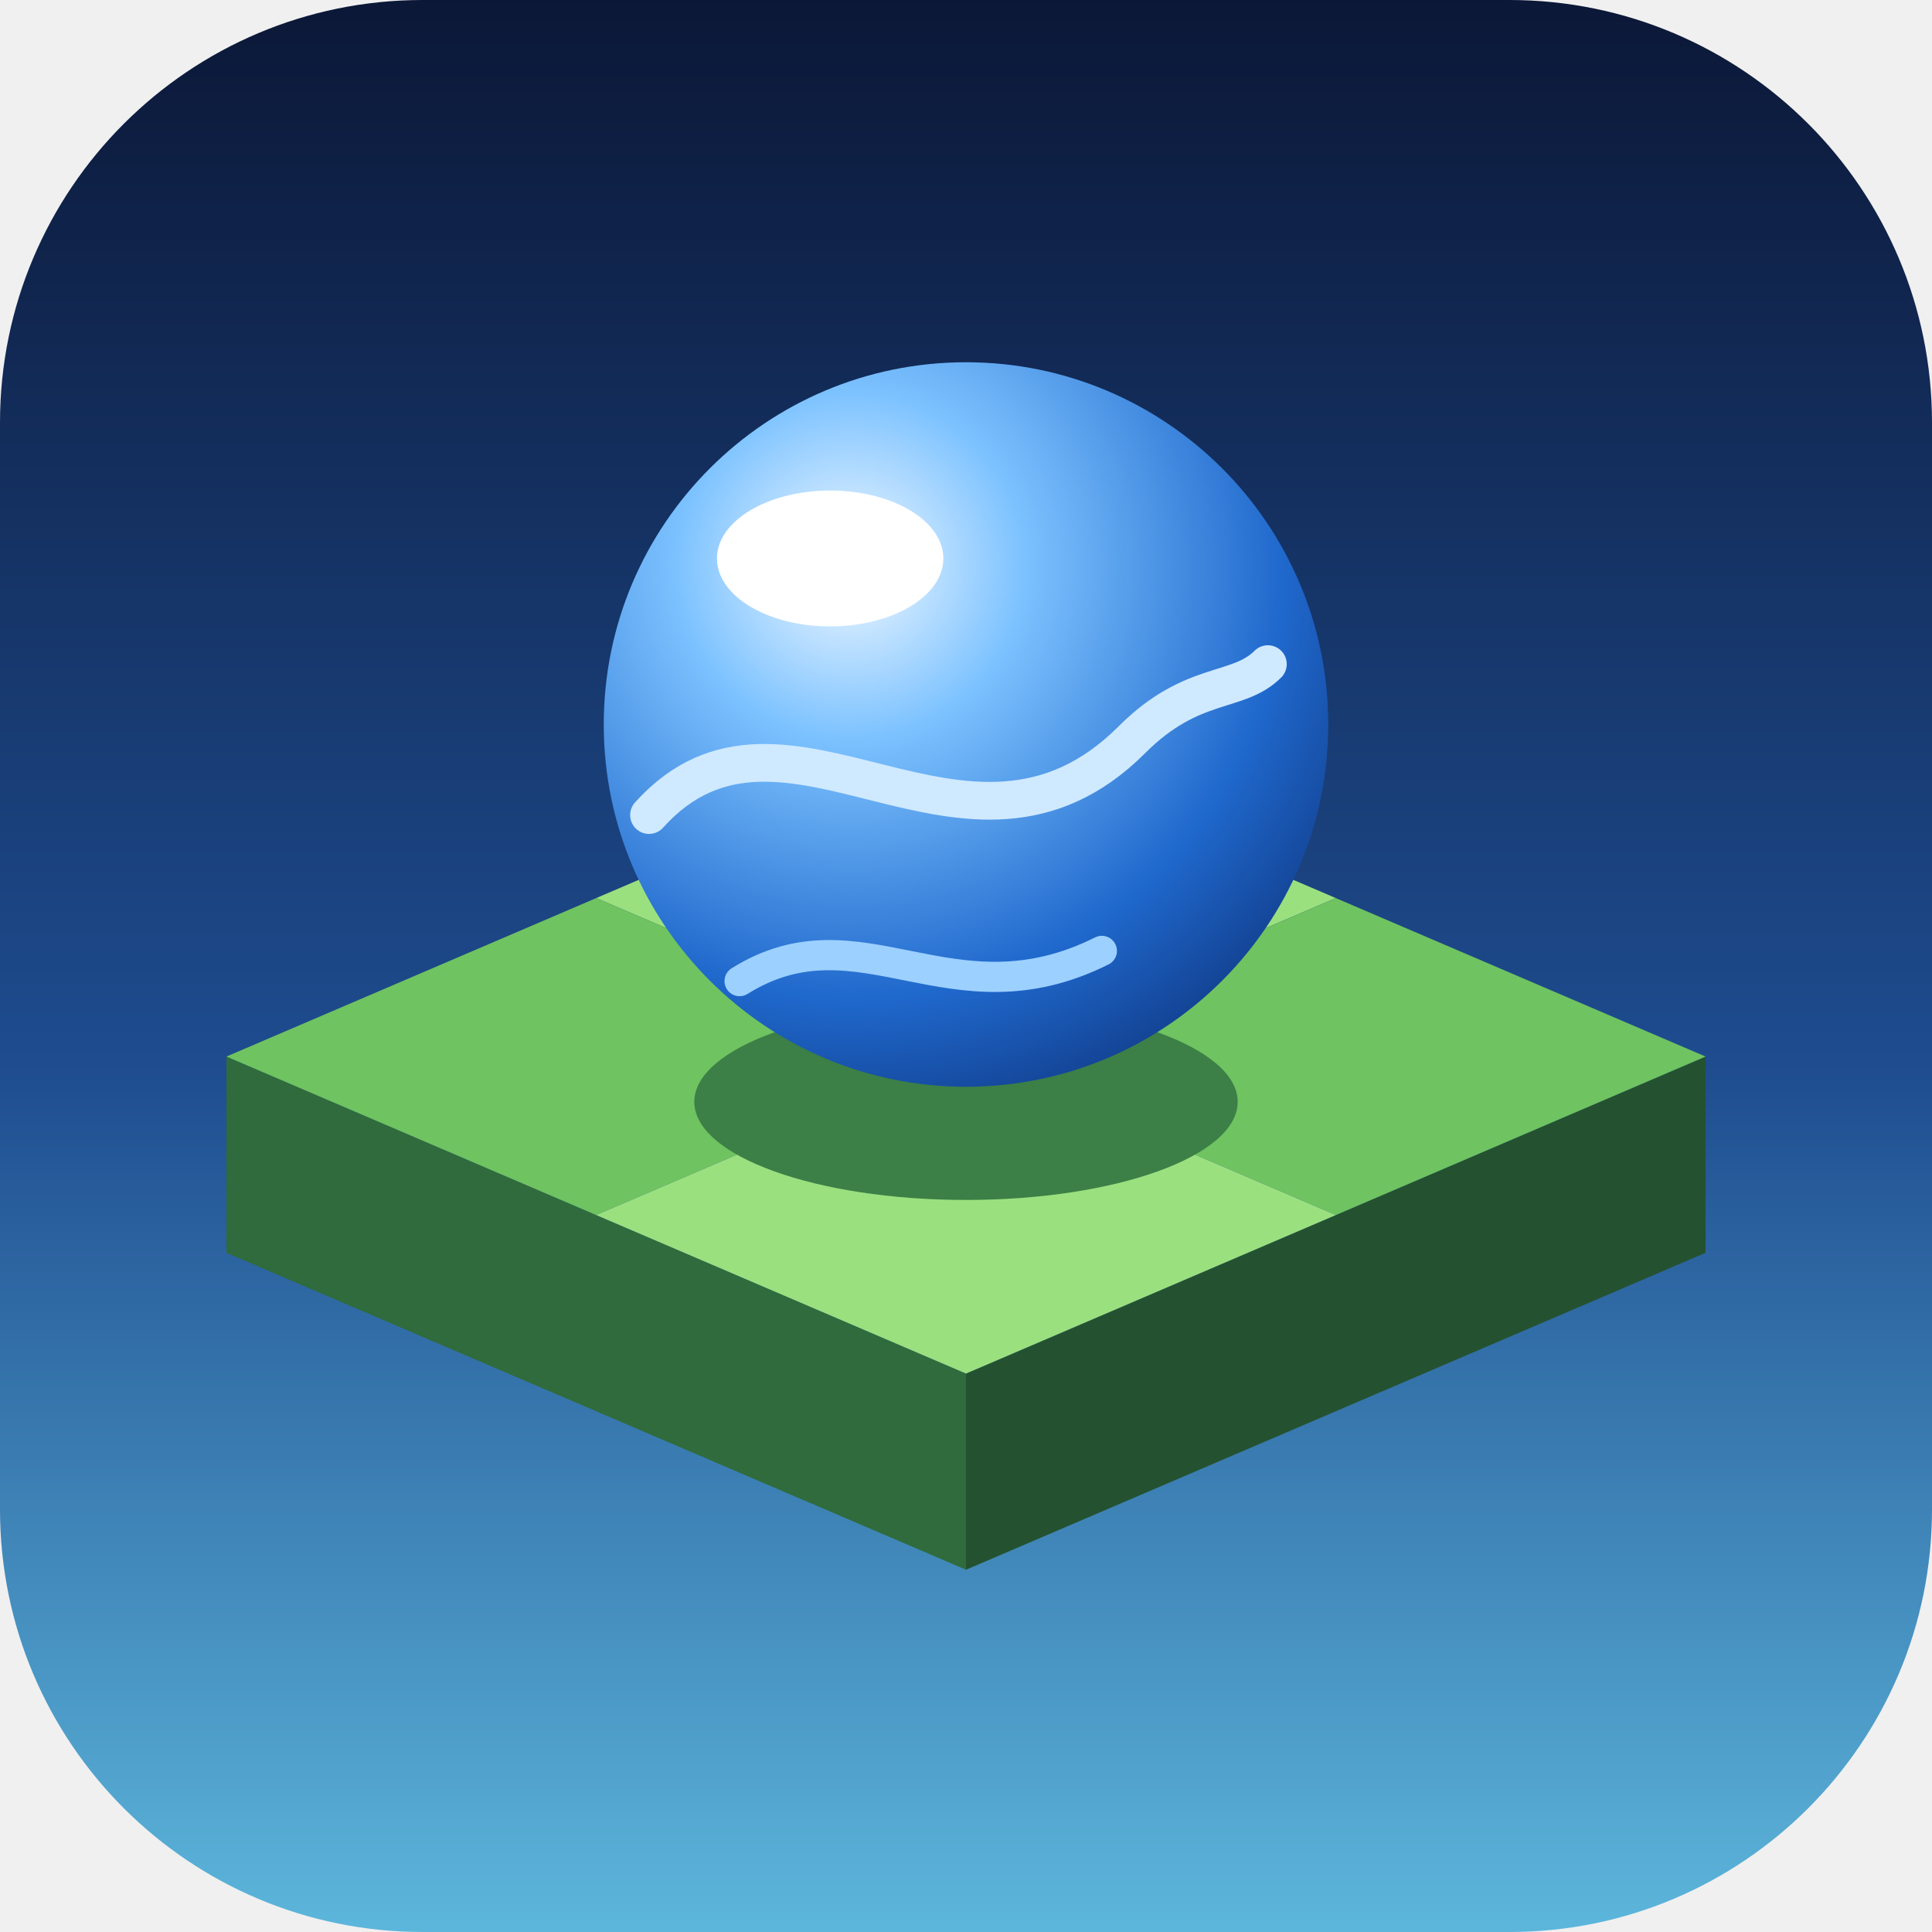
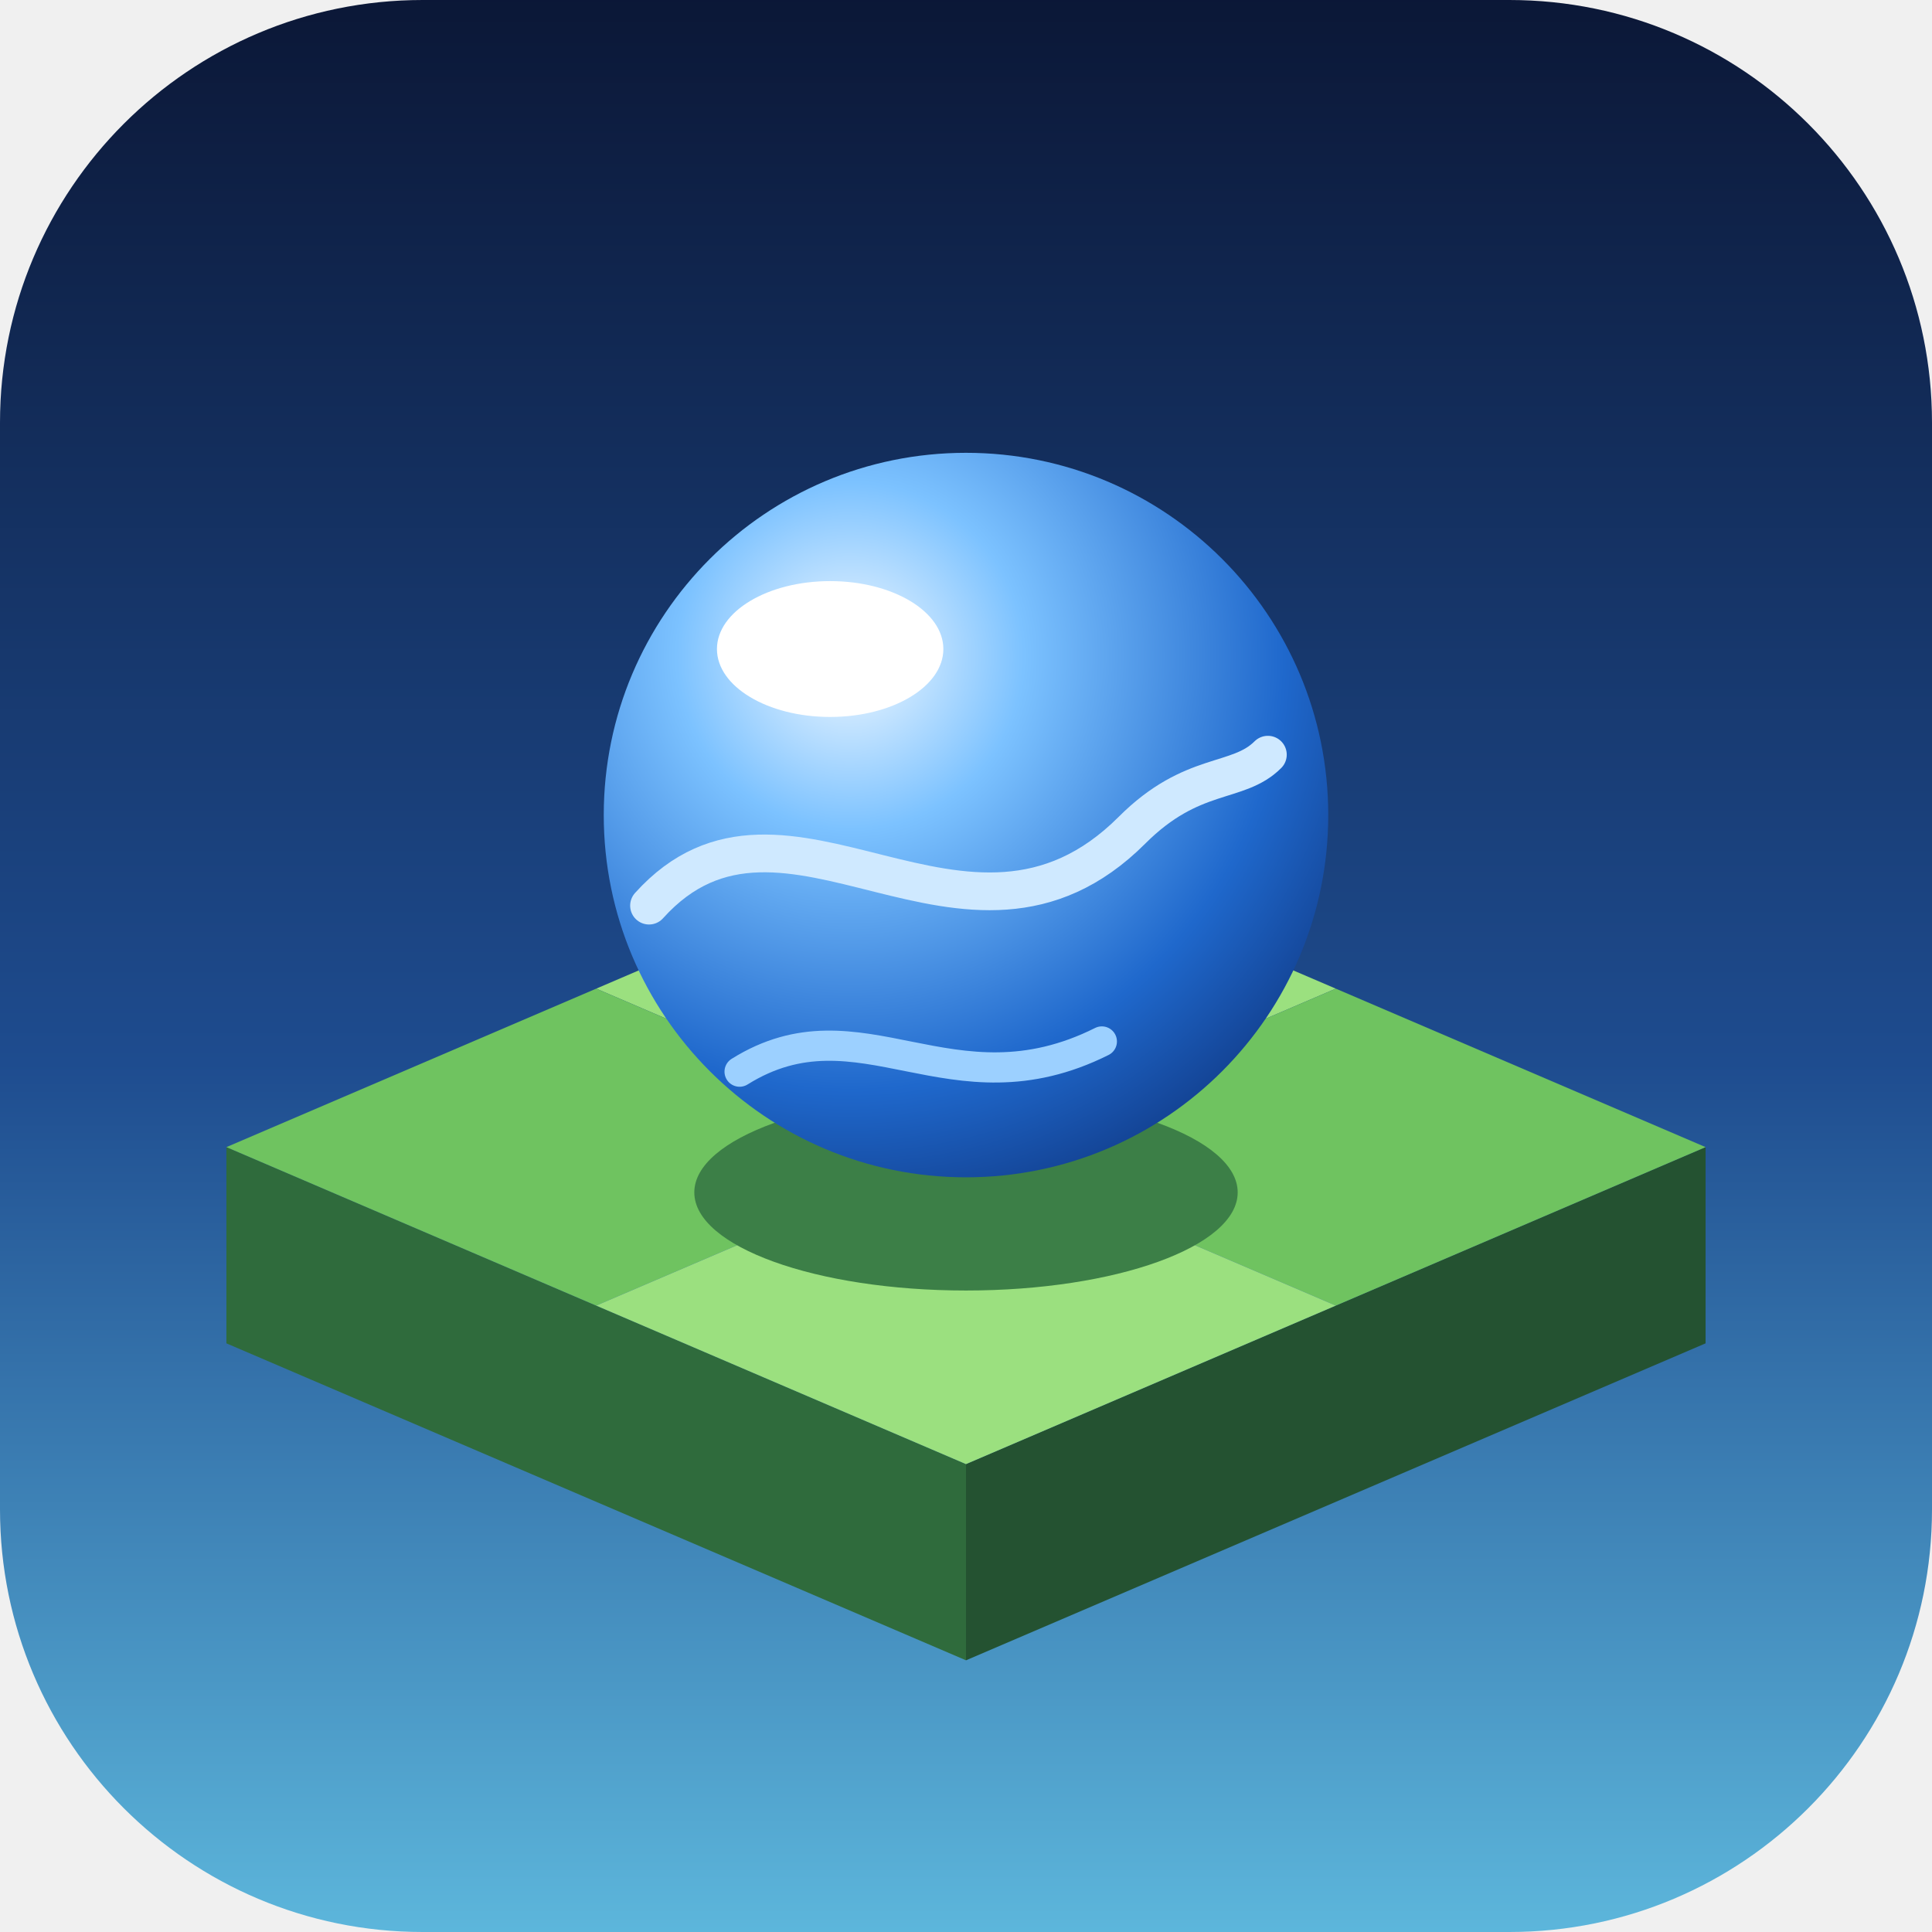
<svg xmlns="http://www.w3.org/2000/svg" viewBox="0 0 256 256" width="256" height="256">
  <defs>
    <linearGradient id="sky" x1="0" y1="0" x2="0" y2="1">
      <stop offset="0" stop-color="#0B1736" />
      <stop offset="0.55" stop-color="#1E4C8F" />
      <stop offset="1" stop-color="#5DB7DC" />
    </linearGradient>
    <radialGradient id="ball" cx="0.34" cy="0.28" r="0.8">
      <stop offset="0" stop-color="#F2F9FF" />
      <stop offset="0.3" stop-color="#7CC2FF" />
      <stop offset="0.75" stop-color="#1F68CC" />
      <stop offset="1" stop-color="#123F8E" />
    </radialGradient>
  </defs>
  <rect width="256" height="256" rx="56" fill="url(#sky)" />
-   <path d="M30 140 L128 182 L128 208 L30 166 Z" fill="#2F6B3C" />
-   <path d="M128 182 L226 140 L226 166 L128 208 Z" fill="#245231" />
-   <path d="M128 98 L177 119 L128 140 L79 119 Z" fill="#9BE07F" />
-   <path d="M177 119 L226 140 L177 161 L128 140 Z" fill="#6FC360" />
-   <path d="M79 119 L128 140 L79 161 L30 140 Z" fill="#6FC360" />
-   <path d="M128 140 L177 161 L128 182 L79 161 Z" fill="#9BE07F" />
-   <ellipse cx="128" cy="146" rx="36" ry="13" fill="#3C7F47" />
-   <circle cx="128" cy="96" r="48" fill="url(#ball)" />
-   <path d="M86 108 C104 88 128 120 150 98 C158 90 164 92 168 88" fill="none" stroke="#CFE9FF" stroke-width="5" stroke-linecap="round" />
-   <path d="M98 130 C114 120 126 136 146 126" fill="none" stroke="#9CD0FF" stroke-width="4" stroke-linecap="round" />
-   <ellipse cx="110" cy="74" rx="15" ry="9" fill="#FFFFFF" />
+   <path d="M30 152 L128 194 L128 220 L30 178 Z" fill="#2F6B3C" />
+   <path d="M128 194 L226 152 L226 178 L128 220 Z" fill="#245231" />
+   <path d="M128 110 L177 131 L128 152 L79 131 Z" fill="#9BE07F" />
+   <path d="M177 131 L226 152 L177 173 L128 152 Z" fill="#6FC360" />
+   <path d="M79 131 L128 152 L79 173 L30 152 Z" fill="#6FC360" />
+   <path d="M128 152 L177 173 L128 194 L79 173 Z" fill="#9BE07F" />
+   <ellipse cx="128" cy="158" rx="36" ry="13" fill="#3C7F47" />
+   <circle cx="128" cy="108" r="48" fill="url(#ball)" />
+   <path d="M86 120 C104 100 128 132 150 110 C158 102 164 104 168 100" fill="none" stroke="#CFE9FF" stroke-width="5" stroke-linecap="round" />
+   <path d="M98 142 C114 132 126 148 146 138" fill="none" stroke="#9CD0FF" stroke-width="4" stroke-linecap="round" />
+   <ellipse cx="110" cy="86" rx="15" ry="9" fill="#FFFFFF" />
</svg>
